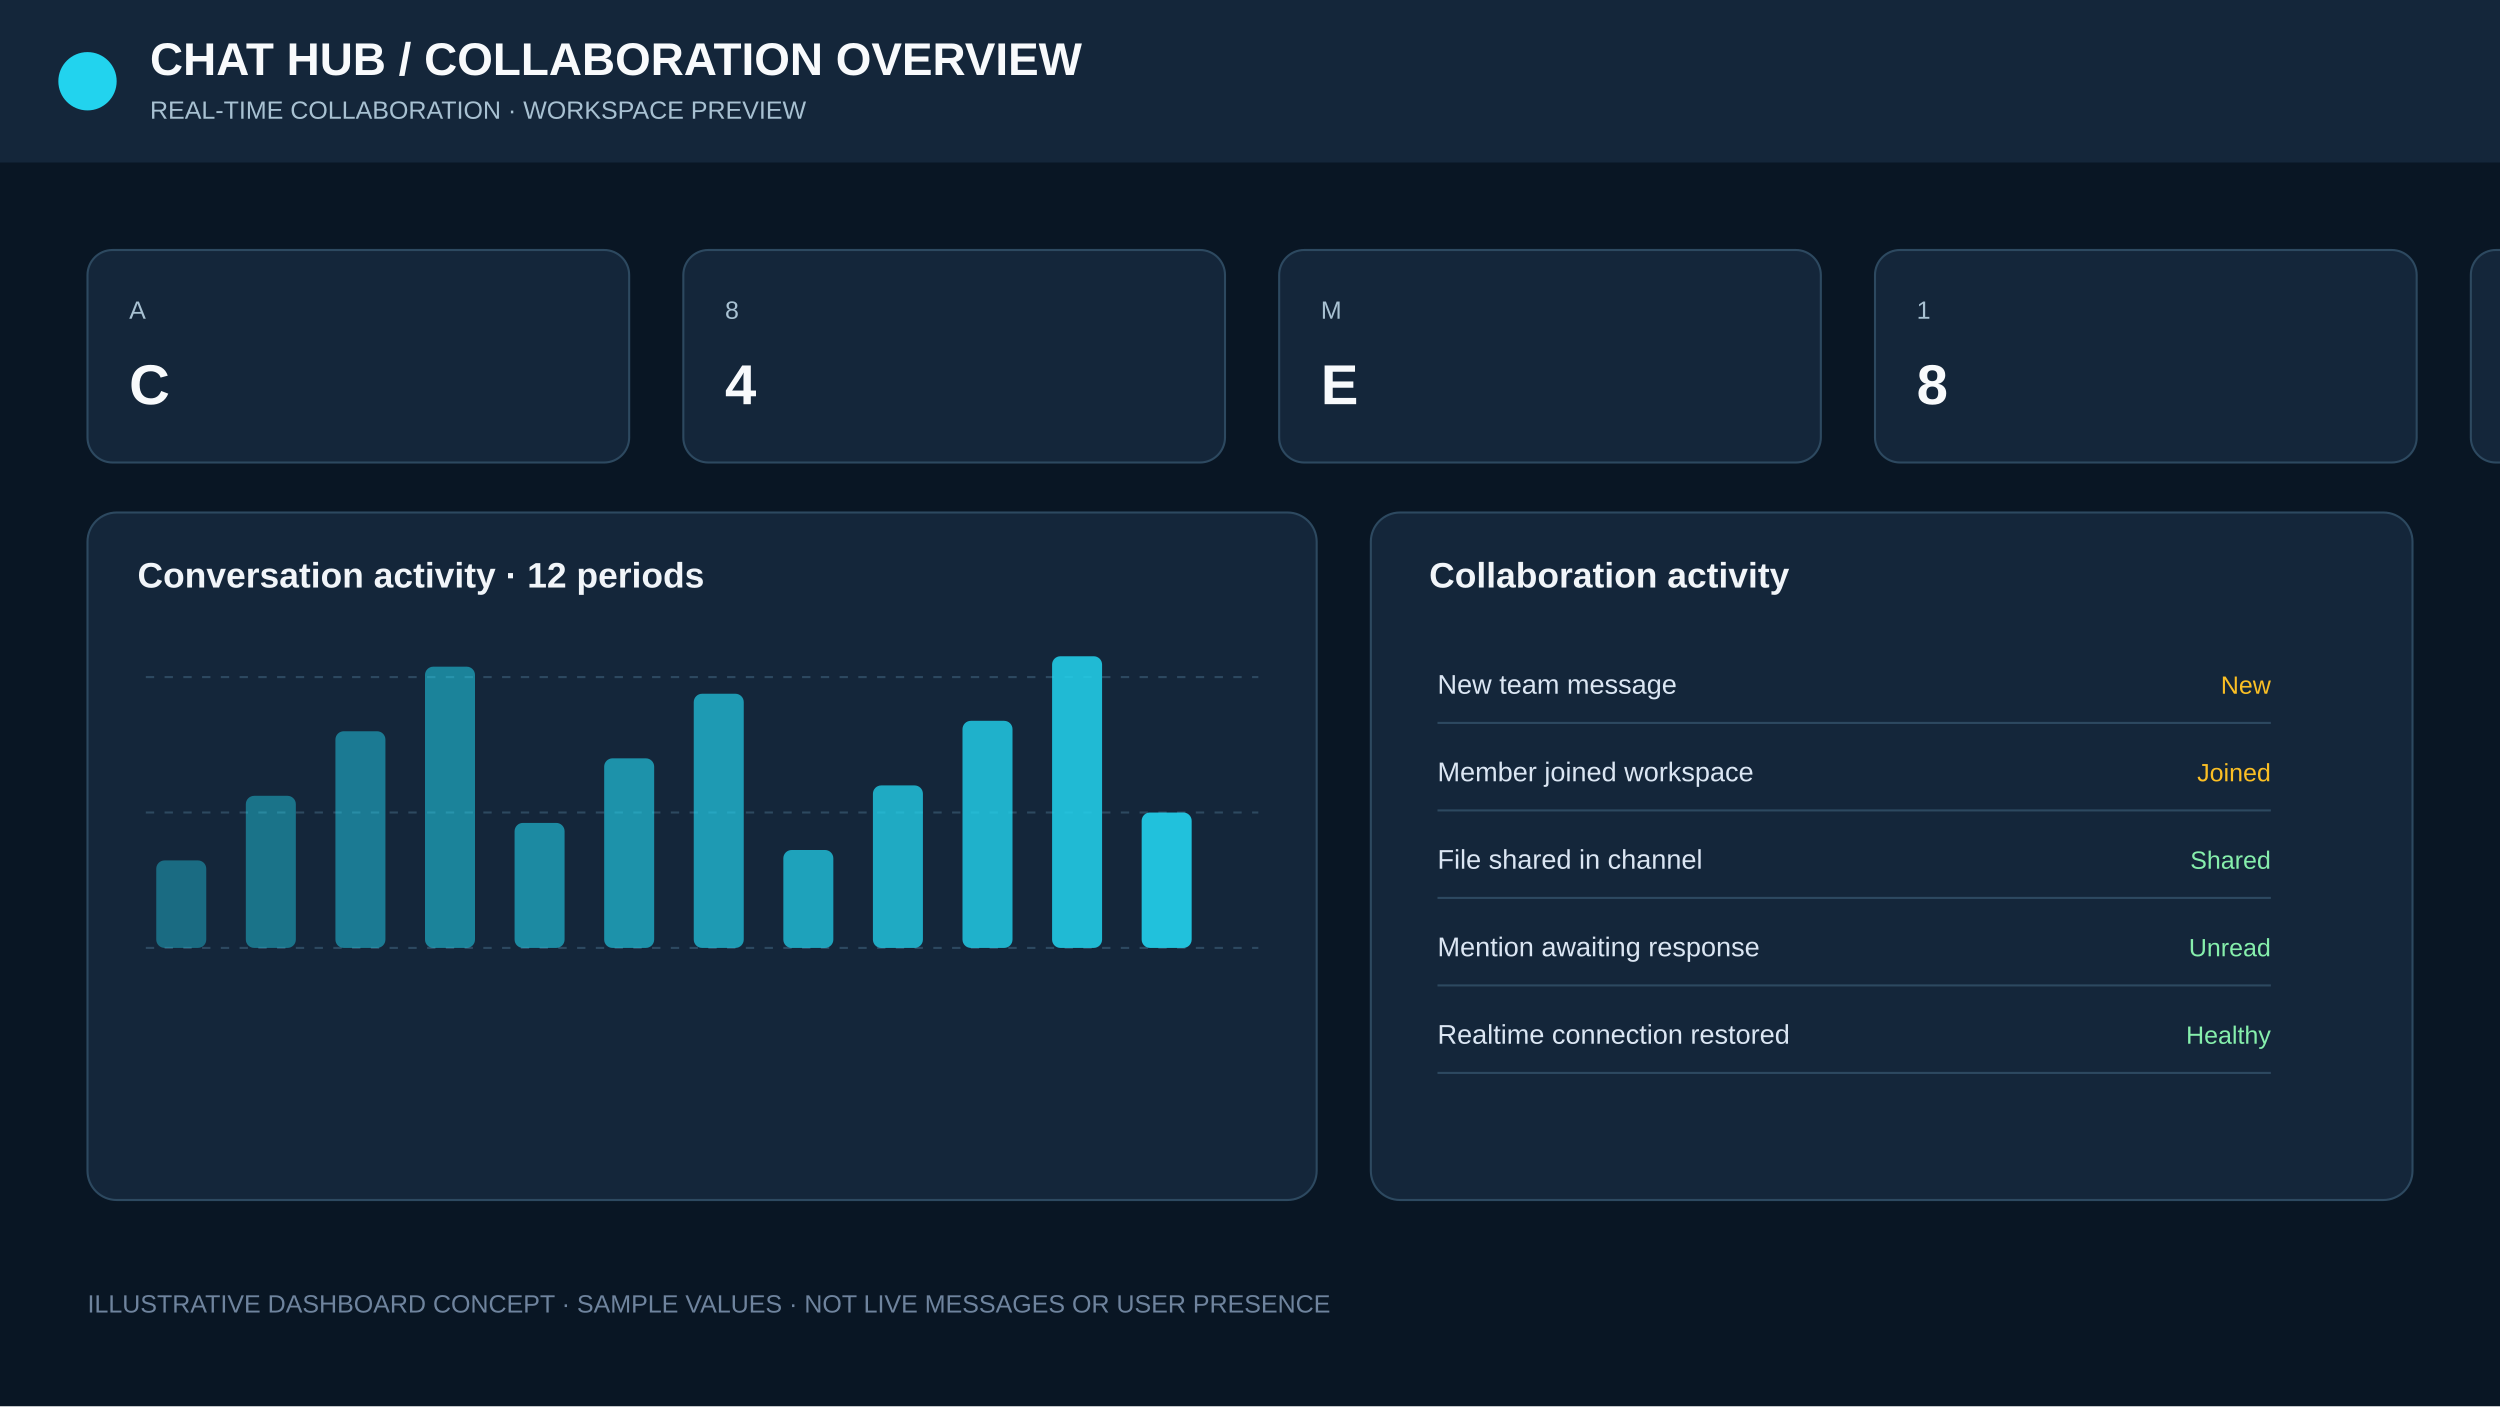
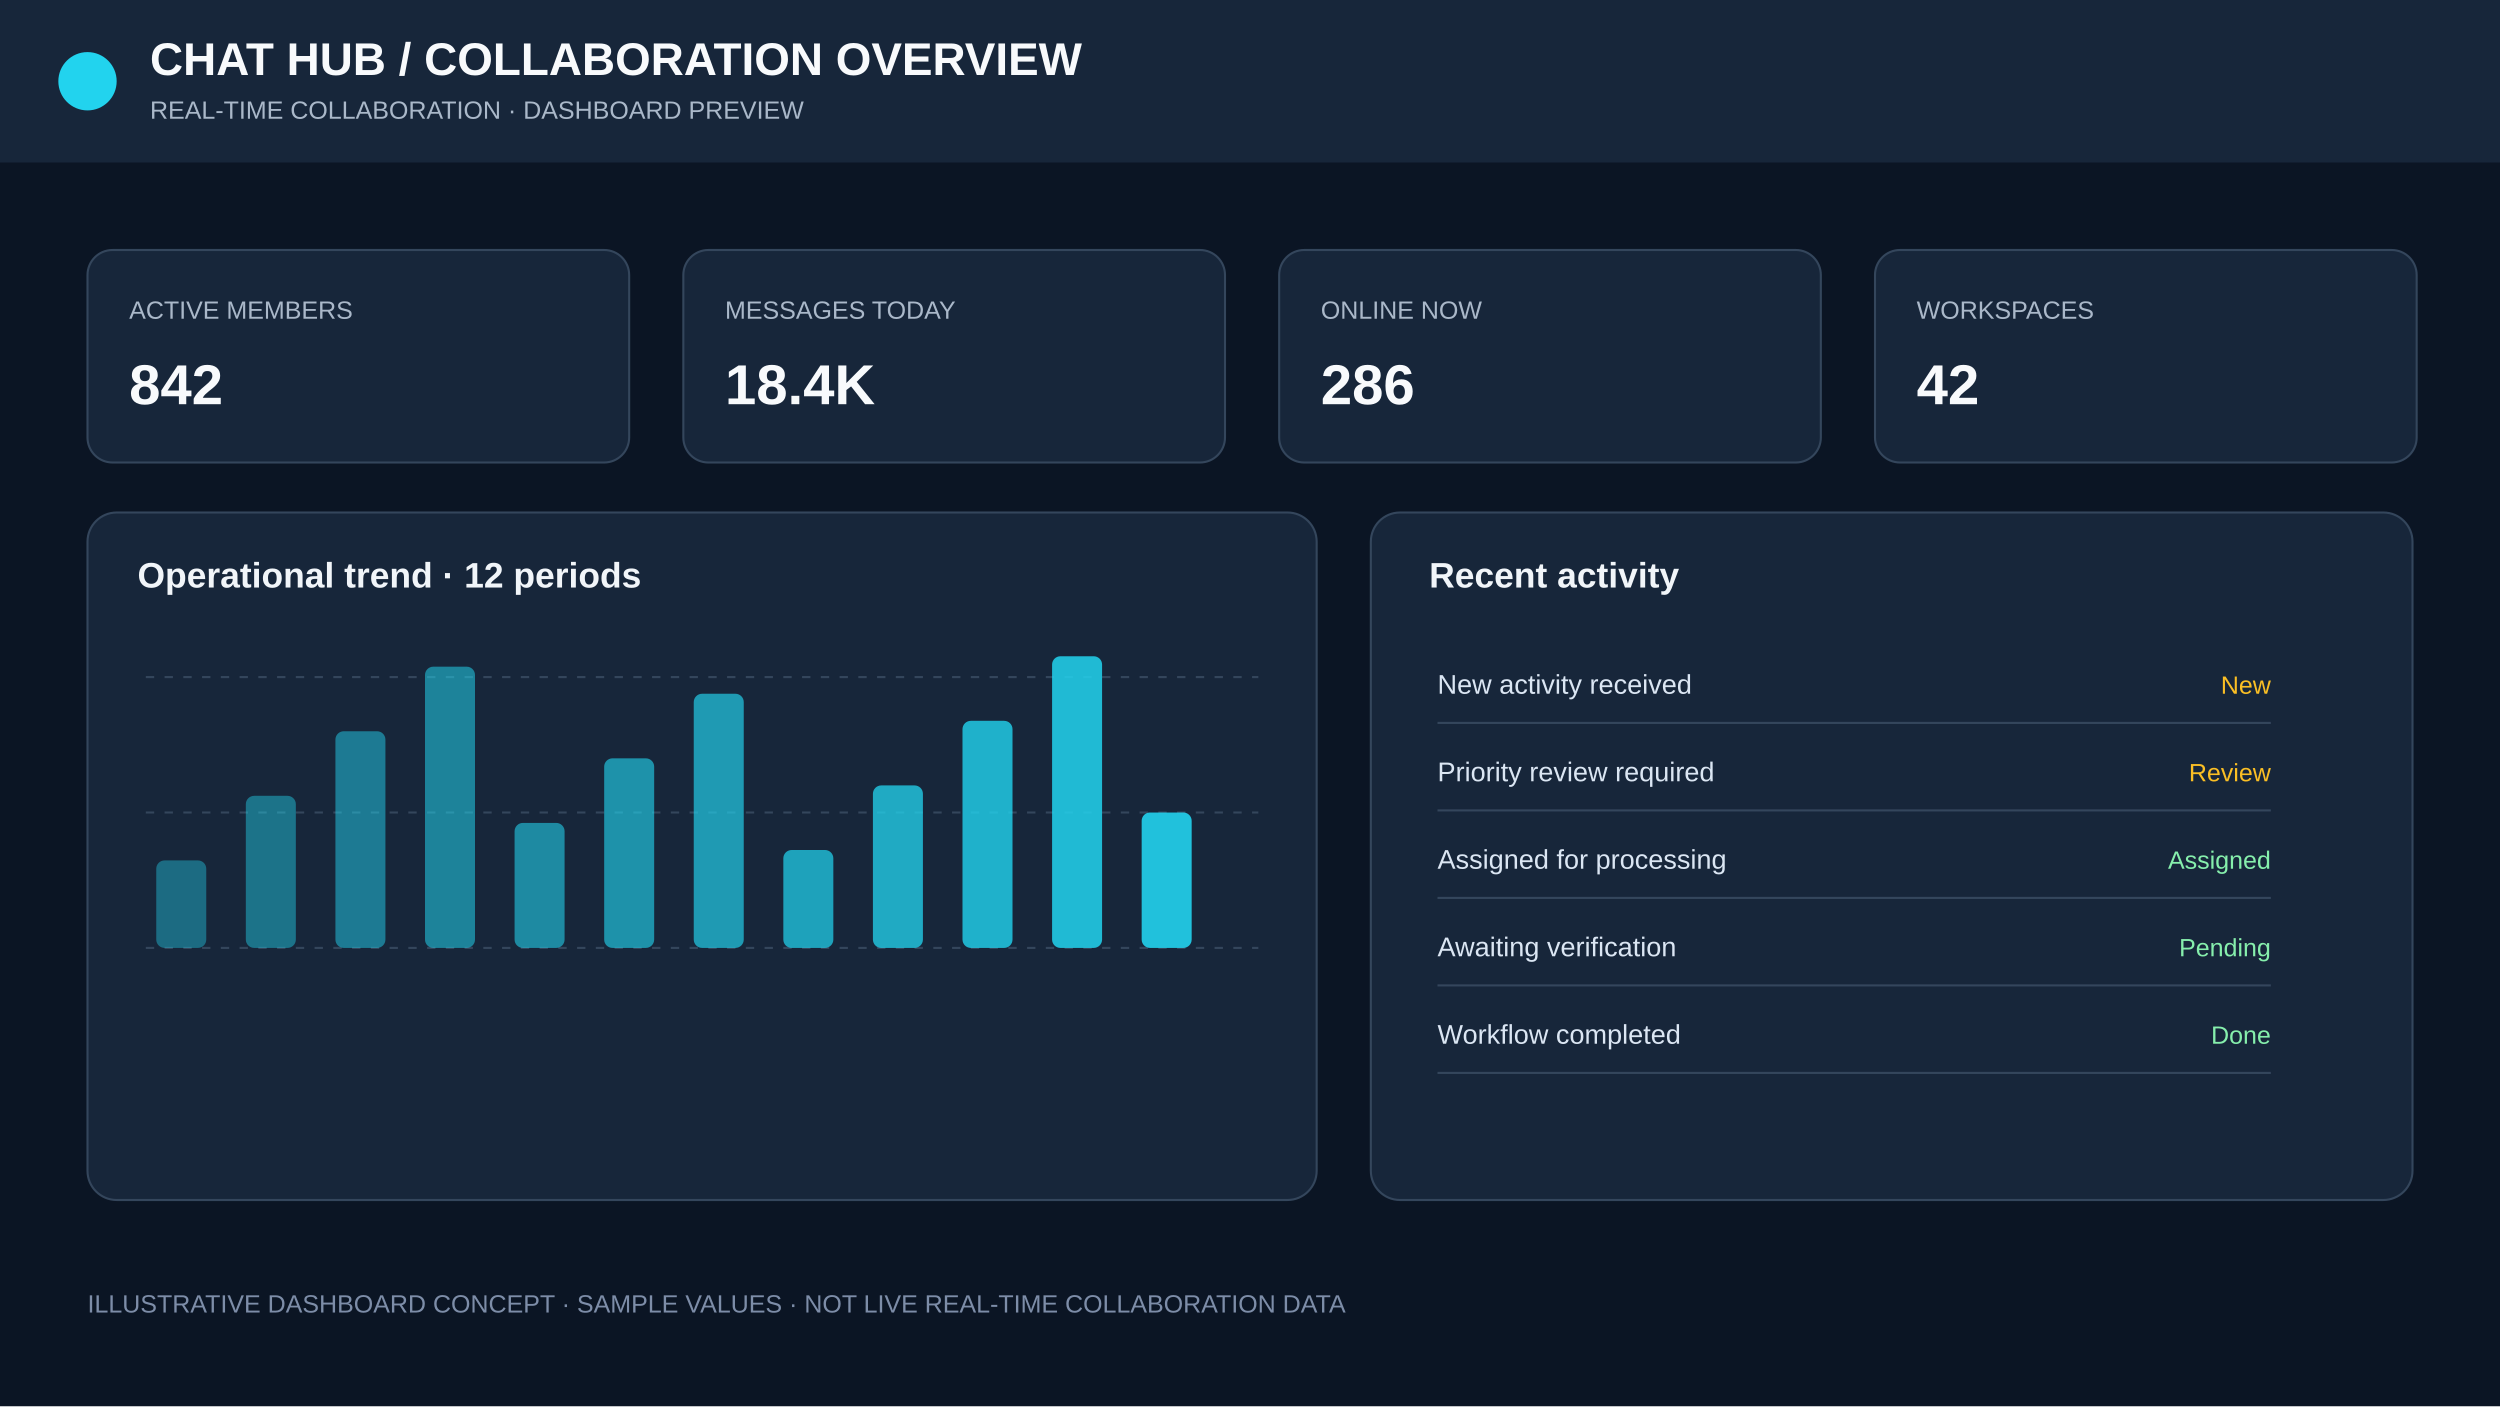
<svg xmlns="http://www.w3.org/2000/svg" width="1200" height="675" viewBox="0 0 1200 675">
-   <rect width="1200" height="675" fill="#091624" />
-   <rect width="1200" height="78" fill="#14263a" />
+   <rect width="1200" height="675" fill="#0b1524" />
+   <rect width="1200" height="78" fill="#17263a" />
  <circle cx="42" cy="39" r="14" fill="#22d3ee" />
  <text x="72" y="36" fill="#f8fafc" font-size="22" font-weight="700" font-family="Arial">CHAT HUB / COLLABORATION OVERVIEW</text>
-   <text x="72" y="57" fill="#a8c1d2" font-size="12" font-family="Arial">REAL-TIME COLLABORATION · WORKSPACE PREVIEW</text>
-   <rect x="42" y="120" width="260" height="102" rx="12" fill="#14263a" stroke="#2d4960" />
-   <text x="62" y="153" fill="#a8c1d2" font-size="12" font-family="Arial">A</text>
-   <text x="62" y="194" fill="#f8fafc" font-size="27" font-weight="700" font-family="Arial">C</text>
-   <rect x="328" y="120" width="260" height="102" rx="12" fill="#14263a" stroke="#2d4960" />
-   <text x="348" y="153" fill="#a8c1d2" font-size="12" font-family="Arial">8</text>
-   <text x="348" y="194" fill="#f8fafc" font-size="27" font-weight="700" font-family="Arial">4</text>
-   <rect x="614" y="120" width="260" height="102" rx="12" fill="#14263a" stroke="#2d4960" />
-   <text x="634" y="153" fill="#a8c1d2" font-size="12" font-family="Arial">M</text>
-   <text x="634" y="194" fill="#f8fafc" font-size="27" font-weight="700" font-family="Arial">E</text>
-   <rect x="900" y="120" width="260" height="102" rx="12" fill="#14263a" stroke="#2d4960" />
-   <text x="920" y="153" fill="#a8c1d2" font-size="12" font-family="Arial">1</text>
-   <text x="920" y="194" fill="#f8fafc" font-size="27" font-weight="700" font-family="Arial">8</text>
-   <rect x="1186" y="120" width="260" height="102" rx="12" fill="#14263a" stroke="#2d4960" />
-   <text x="1206" y="153" fill="#a8c1d2" font-size="12" font-family="Arial">O</text>
-   <text x="1206" y="194" fill="#f8fafc" font-size="27" font-weight="700" font-family="Arial">N</text>
-   <rect x="1472" y="120" width="260" height="102" rx="12" fill="#14263a" stroke="#2d4960" />
-   <text x="1492" y="153" fill="#a8c1d2" font-size="12" font-family="Arial">2</text>
-   <text x="1492" y="194" fill="#f8fafc" font-size="27" font-weight="700" font-family="Arial">8</text>
-   <rect x="1758" y="120" width="260" height="102" rx="12" fill="#14263a" stroke="#2d4960" />
-   <text x="1778" y="153" fill="#a8c1d2" font-size="12" font-family="Arial">W</text>
-   <text x="1778" y="194" fill="#f8fafc" font-size="27" font-weight="700" font-family="Arial">O</text>
-   <rect x="2044" y="120" width="260" height="102" rx="12" fill="#14263a" stroke="#2d4960" />
-   <text x="2064" y="153" fill="#a8c1d2" font-size="12" font-family="Arial">4</text>
-   <text x="2064" y="194" fill="#f8fafc" font-size="27" font-weight="700" font-family="Arial">2</text>
-   <rect x="42" y="246" width="590" height="330" rx="14" fill="#14263a" stroke="#2d4960" />
-   <text x="66" y="282" fill="#f1f5f9" font-size="17" font-weight="700" font-family="Arial">Conversation activity · 12 periods</text>
-   <path d="M70 455 H604 M70 390 H604 M70 325 H604" stroke="#2d4960" stroke-dasharray="4 5" />
+   <text x="72" y="57" fill="#aab8c9" font-size="12" font-family="Arial">REAL-TIME COLLABORATION · DASHBOARD PREVIEW</text>
+   <rect x="42" y="120" width="260" height="102" rx="12" fill="#17263a" stroke="#34465c" />
+   <text x="62" y="153" fill="#aab8c9" font-size="12" font-family="Arial">ACTIVE MEMBERS</text>
+   <text x="62" y="194" fill="#f8fafc" font-size="27" font-weight="700" font-family="Arial">842</text>
+   <rect x="328" y="120" width="260" height="102" rx="12" fill="#17263a" stroke="#34465c" />
+   <text x="348" y="153" fill="#aab8c9" font-size="12" font-family="Arial">MESSAGES TODAY</text>
+   <text x="348" y="194" fill="#f8fafc" font-size="27" font-weight="700" font-family="Arial">18.4K</text>
+   <rect x="614" y="120" width="260" height="102" rx="12" fill="#17263a" stroke="#34465c" />
+   <text x="634" y="153" fill="#aab8c9" font-size="12" font-family="Arial">ONLINE NOW</text>
+   <text x="634" y="194" fill="#f8fafc" font-size="27" font-weight="700" font-family="Arial">286</text>
+   <rect x="900" y="120" width="260" height="102" rx="12" fill="#17263a" stroke="#34465c" />
+   <text x="920" y="153" fill="#aab8c9" font-size="12" font-family="Arial">WORKSPACES</text>
+   <text x="920" y="194" fill="#f8fafc" font-size="27" font-weight="700" font-family="Arial">42</text>
+   <rect x="42" y="246" width="590" height="330" rx="14" fill="#17263a" stroke="#34465c" />
+   <text x="66" y="282" fill="#f1f5f9" font-size="17" font-weight="700" font-family="Arial">Operational trend · 12 periods</text>
+   <path d="M70 455 H604 M70 390 H604 M70 325 H604" stroke="#34465c" stroke-dasharray="4 5" />
  <rect x="75" y="413" width="24" height="42" rx="4" fill="#22d3ee" opacity="0.4" />
  <rect x="118" y="382" width="24" height="73" rx="4" fill="#22d3ee" opacity="0.445" />
  <rect x="161" y="351" width="24" height="104" rx="4" fill="#22d3ee" opacity="0.49" />
  <rect x="204" y="320" width="24" height="135" rx="4" fill="#22d3ee" opacity="0.535" />
  <rect x="247" y="395" width="24" height="60" rx="4" fill="#22d3ee" opacity="0.58" />
  <rect x="290" y="364" width="24" height="91" rx="4" fill="#22d3ee" opacity="0.625" />
  <rect x="333" y="333" width="24" height="122" rx="4" fill="#22d3ee" opacity="0.67" />
  <rect x="376" y="408" width="24" height="47" rx="4" fill="#22d3ee" opacity="0.715" />
  <rect x="419" y="377" width="24" height="78" rx="4" fill="#22d3ee" opacity="0.76" />
  <rect x="462" y="346" width="24" height="109" rx="4" fill="#22d3ee" opacity="0.805" />
  <rect x="505" y="315" width="24" height="140" rx="4" fill="#22d3ee" opacity="0.85" />
  <rect x="548" y="390" width="24" height="65" rx="4" fill="#22d3ee" opacity="0.895" />
-   <rect x="658" y="246" width="500" height="330" rx="14" fill="#14263a" stroke="#2d4960" />
-   <text x="686" y="282" fill="#f1f5f9" font-size="17" font-weight="700" font-family="Arial">Collaboration activity</text>
-   <text x="690" y="333" fill="#dbe6f3" font-size="13" font-family="Arial">New team message</text>
+   <rect x="658" y="246" width="500" height="330" rx="14" fill="#17263a" stroke="#34465c" />
+   <text x="686" y="282" fill="#f1f5f9" font-size="17" font-weight="700" font-family="Arial">Recent activity</text>
+   <text x="690" y="333" fill="#dbe6f3" font-size="13" font-family="Arial">New activity received</text>
  <text x="1090" y="333" text-anchor="end" fill="#fbbf24" font-size="12" font-family="Arial">New</text>
-   <path d="M690 347 H1090" stroke="#2d4960" />
-   <text x="690" y="375" fill="#dbe6f3" font-size="13" font-family="Arial">Member joined workspace</text>
-   <text x="1090" y="375" text-anchor="end" fill="#fbbf24" font-size="12" font-family="Arial">Joined</text>
-   <path d="M690 389 H1090" stroke="#2d4960" />
-   <text x="690" y="417" fill="#dbe6f3" font-size="13" font-family="Arial">File shared in channel</text>
-   <text x="1090" y="417" text-anchor="end" fill="#86efac" font-size="12" font-family="Arial">Shared</text>
-   <path d="M690 431 H1090" stroke="#2d4960" />
-   <text x="690" y="459" fill="#dbe6f3" font-size="13" font-family="Arial">Mention awaiting response</text>
-   <text x="1090" y="459" text-anchor="end" fill="#86efac" font-size="12" font-family="Arial">Unread</text>
-   <path d="M690 473 H1090" stroke="#2d4960" />
-   <text x="690" y="501" fill="#dbe6f3" font-size="13" font-family="Arial">Realtime connection restored</text>
-   <text x="1090" y="501" text-anchor="end" fill="#86efac" font-size="12" font-family="Arial">Healthy</text>
-   <path d="M690 515 H1090" stroke="#2d4960" />
-   <text x="42" y="630" fill="#6f849e" font-size="12" font-family="Arial">ILLUSTRATIVE DASHBOARD CONCEPT · SAMPLE VALUES · NOT LIVE MESSAGES OR USER PRESENCE</text>
+   <path d="M690 347 H1090" stroke="#34465c" />
+   <text x="690" y="375" fill="#dbe6f3" font-size="13" font-family="Arial">Priority review required</text>
+   <text x="1090" y="375" text-anchor="end" fill="#fbbf24" font-size="12" font-family="Arial">Review</text>
+   <path d="M690 389 H1090" stroke="#34465c" />
+   <text x="690" y="417" fill="#dbe6f3" font-size="13" font-family="Arial">Assigned for processing</text>
+   <text x="1090" y="417" text-anchor="end" fill="#86efac" font-size="12" font-family="Arial">Assigned</text>
+   <path d="M690 431 H1090" stroke="#34465c" />
+   <text x="690" y="459" fill="#dbe6f3" font-size="13" font-family="Arial">Awaiting verification</text>
+   <text x="1090" y="459" text-anchor="end" fill="#86efac" font-size="12" font-family="Arial">Pending</text>
+   <path d="M690 473 H1090" stroke="#34465c" />
+   <text x="690" y="501" fill="#dbe6f3" font-size="13" font-family="Arial">Workflow completed</text>
+   <text x="1090" y="501" text-anchor="end" fill="#86efac" font-size="12" font-family="Arial">Done</text>
+   <path d="M690 515 H1090" stroke="#34465c" />
+   <text x="42" y="630" fill="#7d8da8" font-size="12" font-family="Arial">ILLUSTRATIVE DASHBOARD CONCEPT · SAMPLE VALUES · NOT LIVE REAL-TIME COLLABORATION DATA</text>
</svg>
